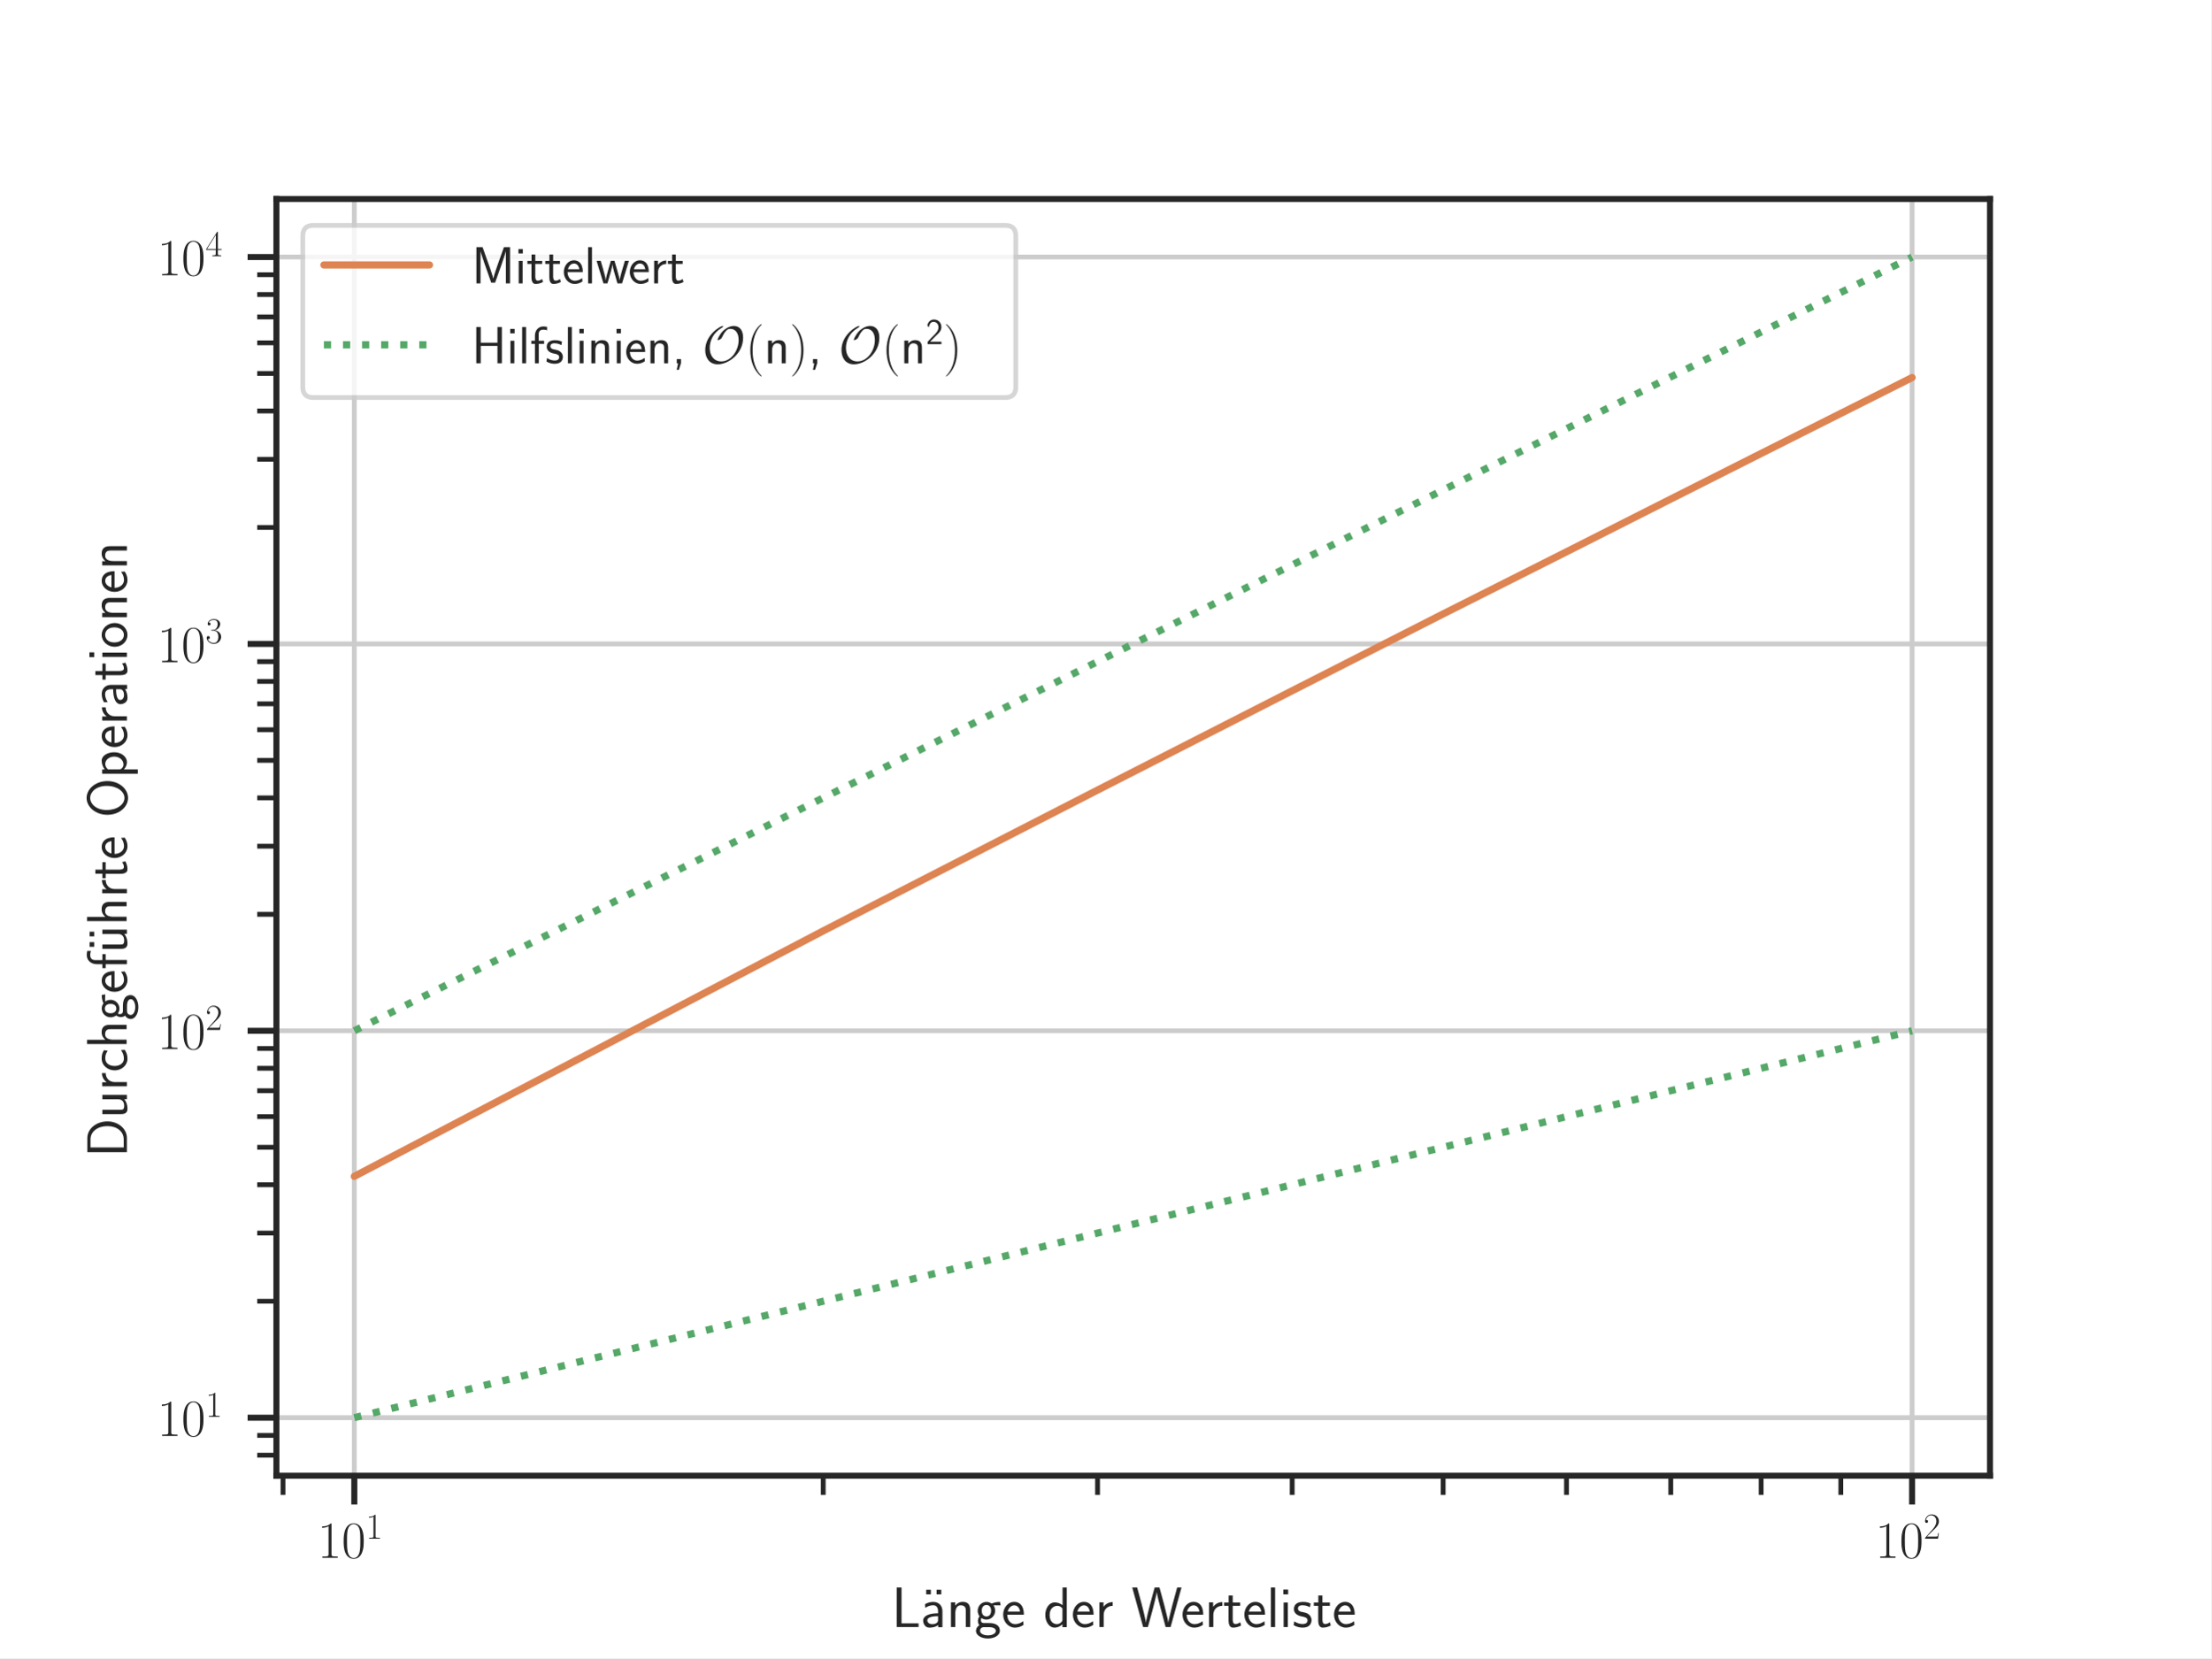
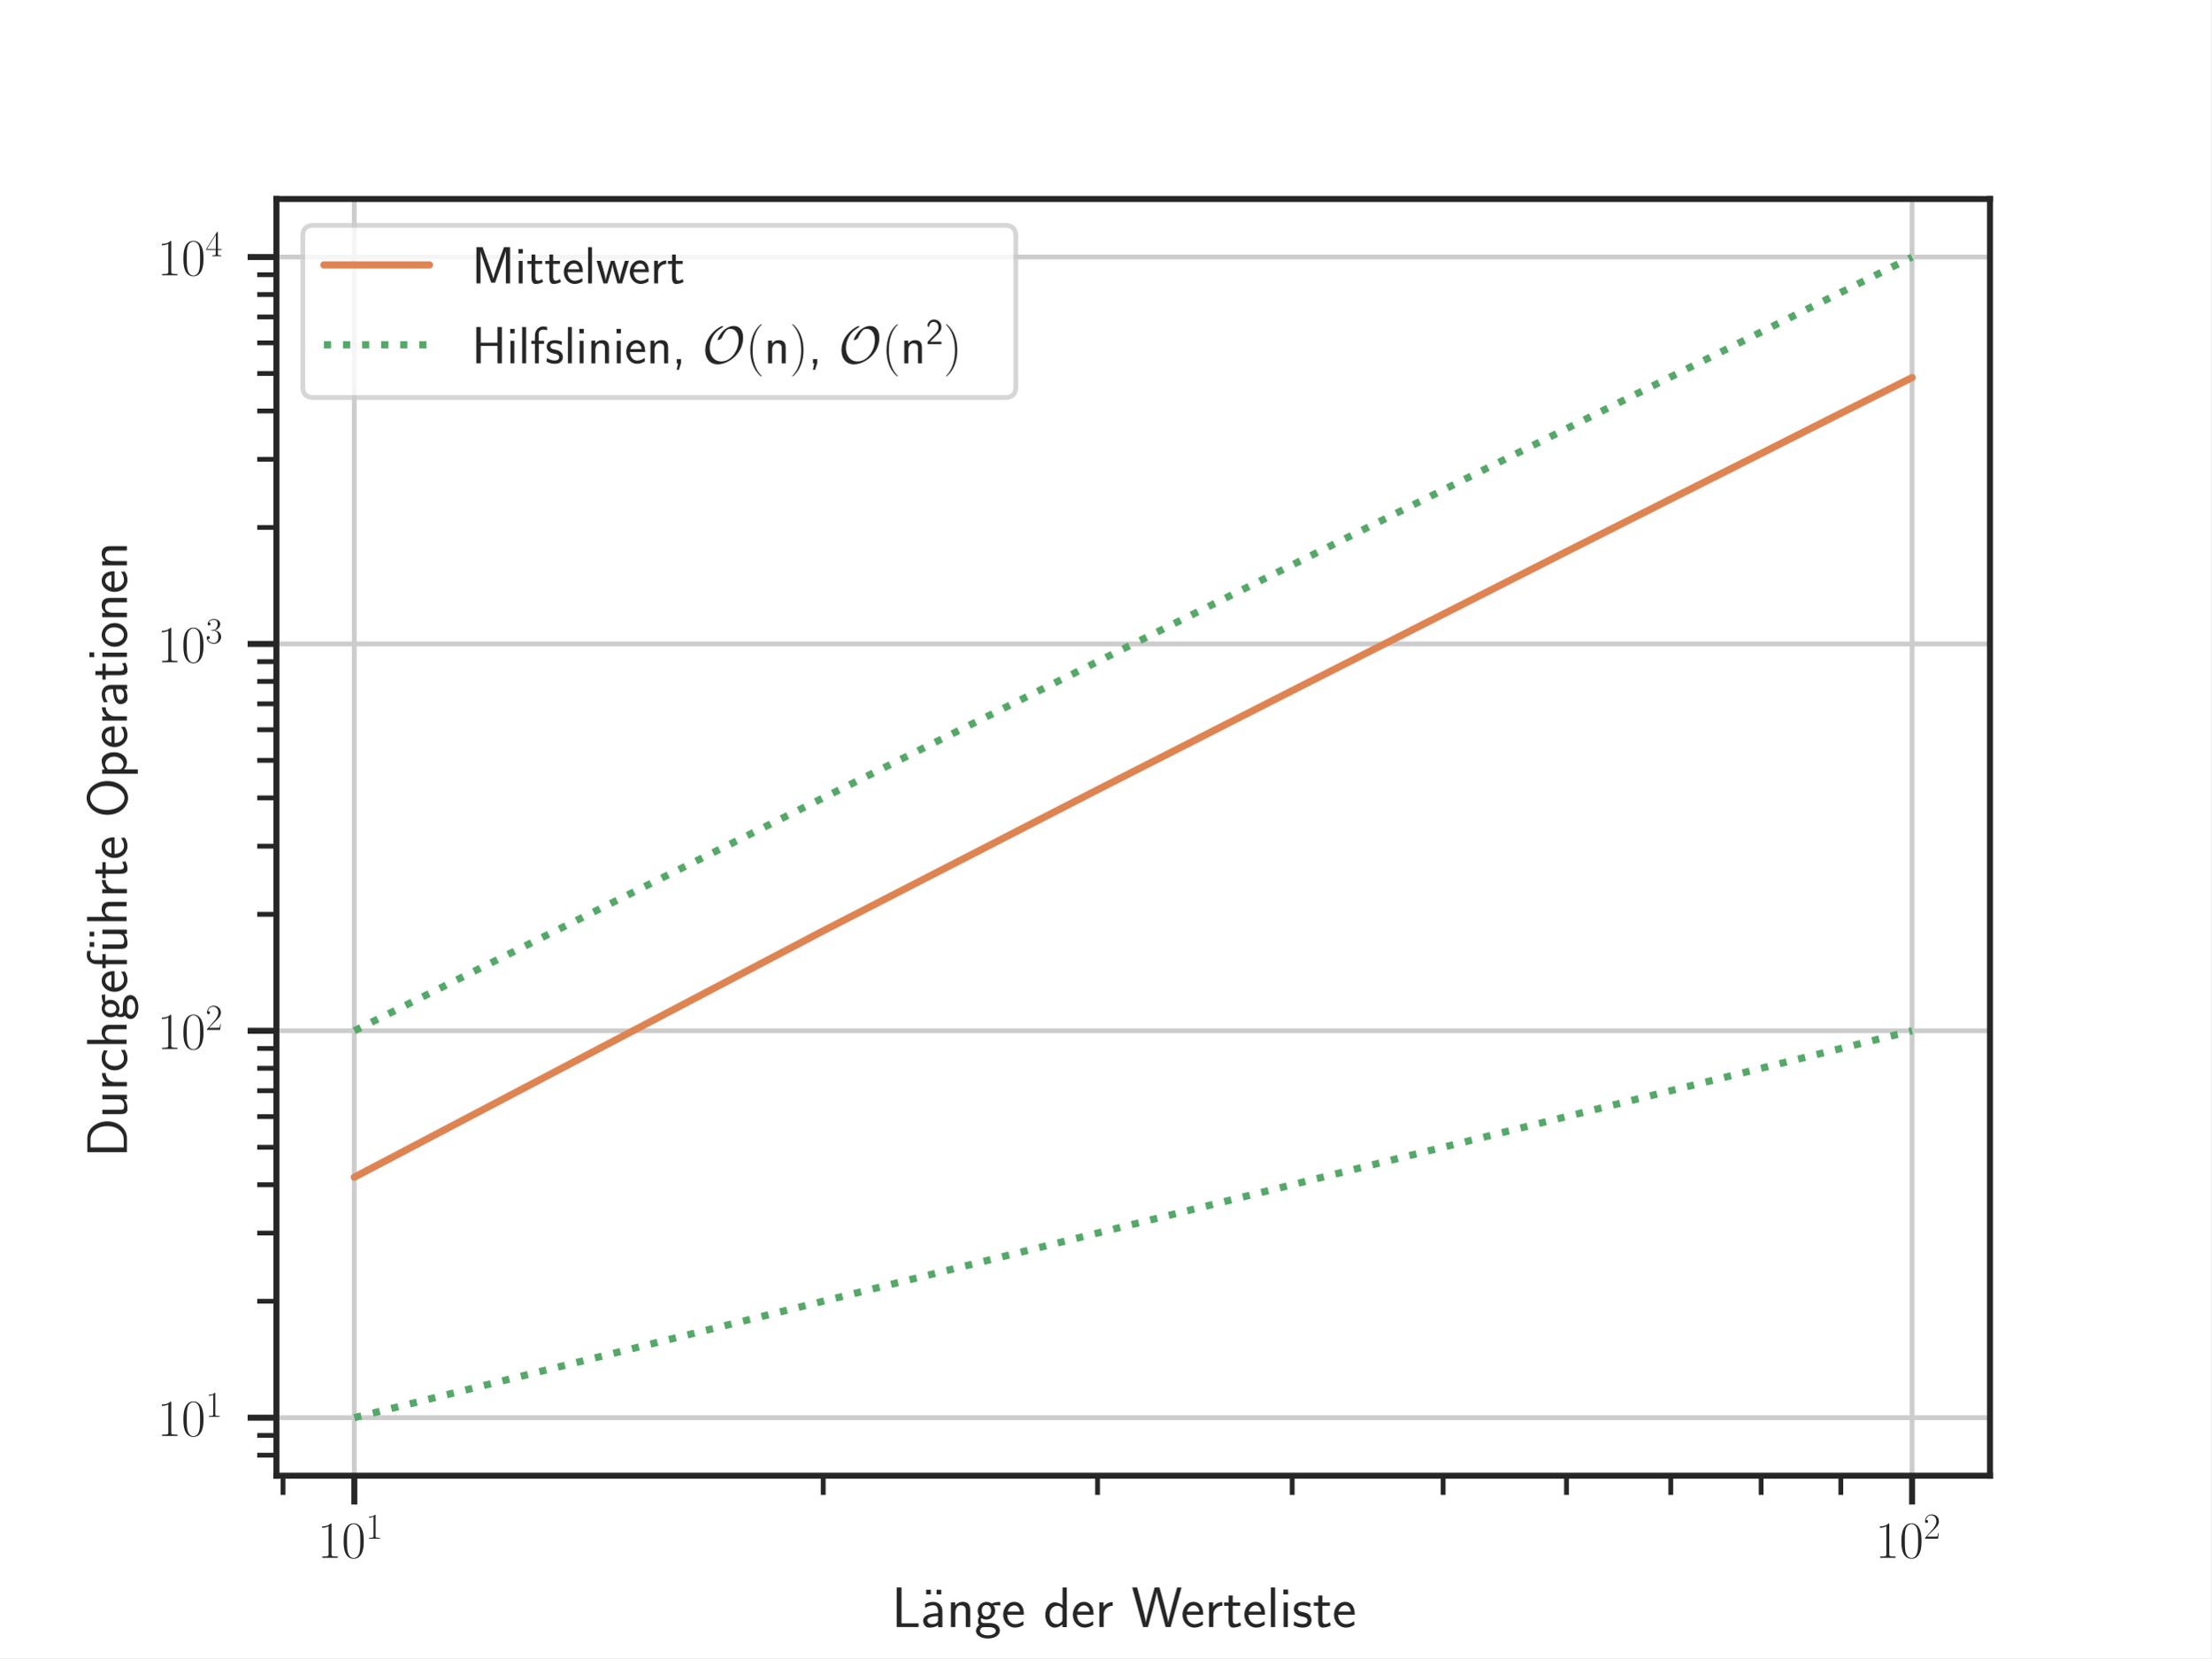
<svg xmlns="http://www.w3.org/2000/svg" xmlns:xlink="http://www.w3.org/1999/xlink" width="460.8pt" height="345.6pt" viewBox="0 0 460.8 345.6" version="1.1">
  <defs>
    <style type="text/css">*{stroke-linejoin: round; stroke-linecap: butt}</style>
  </defs>
  <g id="figure_1">
    <g id="patch_1">
      <path d="M 0 345.6  L 460.8 345.6  L 460.8 0  L 0 0  z " style="fill: #ffffff" />
    </g>
    <g id="axes_1">
      <g id="patch_2">
        <path d="M 57.6 307.584  L 414.72 307.584  L 414.72 41.472  L 57.6 41.472  z " style="fill: #ffffff" />
      </g>
      <g id="matplotlib.axis_1">
        <g id="xtick_1">
          <g id="line2d_1">
-             <path d="M 73.833 307.584  L 73.833 41.472  " clip-path="url(#pbd0c5db56b)" style="fill: none; stroke: #cccccc; stroke-linecap: round" />
+             <path d="M 73.833 307.584  L 73.833 41.472  " clip-path="url(#p856da03d1d)" style="fill: none; stroke: #cccccc; stroke-linecap: round" />
          </g>
          <g id="line2d_2">
            <defs>
-               <path id="mc4a569cadd" d="M 0 0  L 0 6  " style="stroke: #262626; stroke-width: 1.25" />
-             </defs>
-             <g>
-               <use xlink:href="#mc4a569cadd" x="73.833" y="307.584" style="fill: #262626; stroke: #262626; stroke-width: 1.25" />
+               <path id="m864b9b8b5b" d="M 0 0  L 0 6  " style="stroke: #262626; stroke-width: 1.25" />
+             </defs>
+             <g>
+               <use xlink:href="#m864b9b8b5b" x="73.833" y="307.584" style="fill: #262626; stroke: #262626; stroke-width: 1.25" />
            </g>
          </g>
          <g id="text_1">
            <g style="fill: #262626" transform="translate(66.16909 324.6943) scale(0.11 -0.11)">
              <defs>
                <path id="CMR17-31" d="M 1702 4058  C 1702 4192 1696 4192 1606 4192  C 1357 3916 979 3827 621 3827  C 602 3827 570 3827 563 3808  C 557 3795 557 3782 557 3648  C 755 3648 1088 3686 1344 3839  L 1344 461  C 1344 236 1331 160 781 160  L 589 160  L 589 0  C 896 0 1216 0 1523 0  C 1830 0 2150 0 2458 0  L 2458 160  L 2266 160  C 1715 160 1702 230 1702 458  L 1702 4058  z " transform="scale(0.015625)" />
                <path id="CMR17-30" d="M 2688 2025  C 2688 2416 2682 3080 2413 3591  C 2176 4039 1798 4198 1466 4198  C 1158 4198 768 4058 525 3597  C 269 3118 243 2524 243 2025  C 243 1661 250 1106 448 619  C 723 -39 1216 -128 1466 -128  C 1760 -128 2208 -7 2470 600  C 2662 1042 2688 1559 2688 2025  z M 1466 -26  C 1056 -26 813 325 723 812  C 653 1188 653 1738 653 2096  C 653 2588 653 2997 736 3387  C 858 3929 1216 4096 1466 4096  C 1728 4096 2067 3923 2189 3400  C 2272 3036 2278 2607 2278 2096  C 2278 1680 2278 1169 2202 792  C 2067 95 1690 -26 1466 -26  z " transform="scale(0.015625)" />
              </defs>
              <use xlink:href="#CMR17-31" transform="scale(0.996264)" />
              <use xlink:href="#CMR17-30" transform="translate(45.69048 0) scale(0.996264)" />
              <use xlink:href="#CMR17-31" transform="translate(91.38095 36.15364) scale(0.697382)" />
            </g>
          </g>
        </g>
        <g id="xtick_2">
          <g id="line2d_3">
-             <path d="M 398.487 307.584  L 398.487 41.472  " clip-path="url(#pbd0c5db56b)" style="fill: none; stroke: #cccccc; stroke-linecap: round" />
+             <path d="M 398.487 307.584  L 398.487 41.472  " clip-path="url(#p856da03d1d)" style="fill: none; stroke: #cccccc; stroke-linecap: round" />
          </g>
          <g id="line2d_4">
            <g>
-               <use xlink:href="#mc4a569cadd" x="398.487" y="307.584" style="fill: #262626; stroke: #262626; stroke-width: 1.25" />
+               <use xlink:href="#m864b9b8b5b" x="398.487" y="307.584" style="fill: #262626; stroke: #262626; stroke-width: 1.25" />
            </g>
          </g>
          <g id="text_2">
            <g style="fill: #262626" transform="translate(390.8236 324.6943) scale(0.11 -0.11)">
              <defs>
                <path id="CMR17-32" d="M 2669 989  L 2554 989  C 2490 536 2438 459 2413 420  C 2381 369 1920 369 1830 369  L 602 369  C 832 619 1280 1072 1824 1597  C 2214 1967 2669 2402 2669 3035  C 2669 3790 2067 4224 1395 4224  C 691 4224 262 3604 262 3030  C 262 2780 448 2748 525 2748  C 589 2748 781 2787 781 3010  C 781 3207 614 3264 525 3264  C 486 3264 448 3258 422 3245  C 544 3790 915 4058 1306 4058  C 1862 4058 2227 3617 2227 3035  C 2227 2479 1901 2000 1536 1584  L 262 146  L 262 0  L 2515 0  L 2669 989  z " transform="scale(0.015625)" />
              </defs>
              <use xlink:href="#CMR17-31" transform="scale(0.996264)" />
              <use xlink:href="#CMR17-30" transform="translate(45.69048 0) scale(0.996264)" />
              <use xlink:href="#CMR17-32" transform="translate(91.38095 36.15364) scale(0.697382)" />
            </g>
          </g>
        </g>
        <g id="xtick_3">
          <g id="line2d_5">
            <defs>
-               <path id="m8717fa5d0b" d="M 0 0  L 0 4  " style="stroke: #262626" />
-             </defs>
-             <g>
-               <use xlink:href="#m8717fa5d0b" x="58.977" y="307.584" style="fill: #262626; stroke: #262626" />
+               <path id="md04af8fdf4" d="M 0 0  L 0 4  " style="stroke: #262626" />
+             </defs>
+             <g>
+               <use xlink:href="#md04af8fdf4" x="58.977" y="307.584" style="fill: #262626; stroke: #262626" />
            </g>
          </g>
        </g>
        <g id="xtick_4">
          <g id="line2d_6">
            <g>
-               <use xlink:href="#m8717fa5d0b" x="171.563" y="307.584" style="fill: #262626; stroke: #262626" />
+               <use xlink:href="#md04af8fdf4" x="171.563" y="307.584" style="fill: #262626; stroke: #262626" />
            </g>
          </g>
        </g>
        <g id="xtick_5">
          <g id="line2d_7">
            <g>
-               <use xlink:href="#m8717fa5d0b" x="228.732" y="307.584" style="fill: #262626; stroke: #262626" />
+               <use xlink:href="#md04af8fdf4" x="228.732" y="307.584" style="fill: #262626; stroke: #262626" />
            </g>
          </g>
        </g>
        <g id="xtick_6">
          <g id="line2d_8">
            <g>
-               <use xlink:href="#m8717fa5d0b" x="269.294" y="307.584" style="fill: #262626; stroke: #262626" />
+               <use xlink:href="#md04af8fdf4" x="269.294" y="307.584" style="fill: #262626; stroke: #262626" />
            </g>
          </g>
        </g>
        <g id="xtick_7">
          <g id="line2d_9">
            <g>
-               <use xlink:href="#m8717fa5d0b" x="300.757" y="307.584" style="fill: #262626; stroke: #262626" />
+               <use xlink:href="#md04af8fdf4" x="300.757" y="307.584" style="fill: #262626; stroke: #262626" />
            </g>
          </g>
        </g>
        <g id="xtick_8">
          <g id="line2d_10">
            <g>
-               <use xlink:href="#m8717fa5d0b" x="326.463" y="307.584" style="fill: #262626; stroke: #262626" />
+               <use xlink:href="#md04af8fdf4" x="326.463" y="307.584" style="fill: #262626; stroke: #262626" />
            </g>
          </g>
        </g>
        <g id="xtick_9">
          <g id="line2d_11">
            <g>
-               <use xlink:href="#m8717fa5d0b" x="348.198" y="307.584" style="fill: #262626; stroke: #262626" />
+               <use xlink:href="#md04af8fdf4" x="348.198" y="307.584" style="fill: #262626; stroke: #262626" />
            </g>
          </g>
        </g>
        <g id="xtick_10">
          <g id="line2d_12">
            <g>
-               <use xlink:href="#m8717fa5d0b" x="367.025" y="307.584" style="fill: #262626; stroke: #262626" />
+               <use xlink:href="#md04af8fdf4" x="367.025" y="307.584" style="fill: #262626; stroke: #262626" />
            </g>
          </g>
        </g>
        <g id="xtick_11">
          <g id="line2d_13">
            <g>
-               <use xlink:href="#m8717fa5d0b" x="383.632" y="307.584" style="fill: #262626; stroke: #262626" />
+               <use xlink:href="#md04af8fdf4" x="383.632" y="307.584" style="fill: #262626; stroke: #262626" />
            </g>
          </g>
        </g>
        <g id="text_3">
          <g style="fill: #262626" transform="translate(185.823 339.1274) scale(0.12 -0.12)">
            <defs>
              <path id="CMSS17-4c" d="M 1670 414  C 1594 414 1517 414 1440 414  L 1101 414  L 1101 4416  L 563 4416  L 563 0  L 3002 0  L 3002 414  L 1670 414  z " transform="scale(0.015625)" />
              <path id="CMSS17-7f" d="M 1178 4164  L 659 4164  L 659 3648  L 1178 3648  L 1178 4164  z M 2342 4164  L 1824 4164  L 1824 3648  L 2342 3648  L 2342 4164  z " transform="scale(0.015625)" />
              <path id="CMSS17-61" d="M 2406 1791  C 2406 2392 1978 2808 1402 2808  C 1120 2808 813 2757 461 2553  L 499 2135  C 659 2248 934 2432 1395 2432  C 1722 2432 1920 2180 1920 1782  L 1920 1536  C 896 1536 256 1238 256 726  C 256 461 416 -64 947 -64  C 1043 -64 1562 -64 1933 217  L 1933 -19  L 2406 -19  L 2406 1791  z M 1920 816  C 1920 701 1920 548 1728 434  C 1562 325 1350 325 1261 325  C 941 325 723 511 723 744  C 723 1211 1722 1211 1920 1211  L 1920 816  z " transform="scale(0.015625)" />
              <path id="CMSS17-6e" d="M 2618 1877  C 2618 2283 2522 2816 1798 2816  C 1389 2816 1120 2606 941 2389  L 941 2758  L 474 2758  L 474 0  L 960 0  L 960 1559  C 960 1964 1114 2428 1549 2428  C 2112 2428 2131 2048 2131 1829  L 2131 0  L 2618 0  L 2618 1877  z " transform="scale(0.015625)" />
              <path id="CMSS17-67" d="M 2848 2808  C 2483 2808 2170 2738 1914 2617  C 1702 2777 1485 2808 1338 2808  C 781 2808 358 2349 358 1814  C 358 1468 550 1207 563 1195  C 448 1035 384 863 384 672  C 384 448 474 289 544 200  C 211 -3 166 -314 166 -435  C 166 -898 749 -1280 1498 -1280  C 2253 -1280 2835 -898 2835 -428  C 2835 448 1856 448 1587 448  L 1069 448  C 973 448 717 448 717 791  C 717 921 774 1004 781 1010  C 877 940 1075 832 1338 832  C 1869 832 2310 1278 2310 1827  C 2310 2132 2170 2355 2112 2432  L 2131 2432  C 2150 2432 2419 2432 2515 2432  C 2720 2432 2739 2429 2918 2419  L 2848 2808  z M 1338 1182  C 1120 1182 813 1315 813 1823  C 813 2375 1165 2464 1331 2464  C 1549 2464 1856 2331 1856 1823  C 1856 1271 1504 1182 1338 1182  z M 1581 -10  C 1734 -10 2381 -10 2381 -442  C 2381 -714 1984 -929 1504 -929  C 1018 -929 621 -720 621 -435  C 621 -403 621 -10 1062 -10  L 1581 -10  z " transform="scale(0.015625)" />
              <path id="CMSS17-65" d="M 2502 1377  C 2502 1590 2490 2003 2285 2345  C 2061 2713 1696 2816 1421 2816  C 755 2816 192 2188 192 1375  C 192 582 774 -64 1510 -64  C 1798 -64 2150 19 2470 248  C 2470 274 2458 414 2451 420  C 2451 433 2432 630 2432 656  C 2125 407 1773 325 1517 325  C 1107 325 666 667 646 1377  L 2502 1377  z M 698 1728  C 781 2084 1062 2421 1421 2421  C 1517 2421 1965 2421 2080 1728  L 698 1728  z " transform="scale(0.015625)" />
              <path id="CMSS17-64" d="M 2611 4416  L 2138 4416  L 2138 2438  C 1939 2603 1613 2756 1254 2756  C 672 2756 211 2131 211 1347  C 211 562 666 -64 1235 -64  C 1677 -64 1971 172 2125 306  L 2125 -13  L 2611 -13  L 2611 4416  z M 2125 836  C 2125 747 2125 653 1926 482  C 1798 375 1645 325 1498 325  C 1152 325 698 576 698 1340  C 698 2134 1210 2368 1562 2368  C 1798 2368 1990 2254 2125 2065  L 2125 836  z " transform="scale(0.015625)" />
              <path id="CMSS17-72" d="M 954 1363  C 954 1965 1395 2368 1958 2368  L 1958 2789  C 1549 2789 1165 2585 934 2253  L 934 2758  L 480 2758  L 480 0  L 954 0  L 954 1363  z " transform="scale(0.015625)" />
              <path id="CMSS17-57" d="M 5581 4416  L 5094 4416  L 4557 2437  C 4474 2118 4397 1801 4320 1482  C 4205 1011 4122 681 4109 515  L 4102 515  C 4090 687 4006 1049 3904 1457  C 3827 1795 3744 2131 3654 2462  L 3123 4416  L 2586 4416  L 2080 2562  L 1824 1549  C 1632 747 1626 632 1613 505  L 1606 505  C 1606 543 1581 753 1402 1498  C 1312 1868 1222 2244 1126 2601  L 634 4416  L 83 4416  L 1299 0  L 1830 0  L 2336 1839  L 2592 2851  C 2765 3564 2803 3742 2816 3901  L 2822 3901  C 2822 3876 2880 3474 3130 2545  L 3808 0  L 4365 0  L 5581 4416  z " transform="scale(0.015625)" />
              <path id="CMSS17-74" d="M 1069 2368  L 1901 2368  L 1901 2737  L 1069 2737  L 1069 3520  L 614 3520  L 614 2737  L 109 2737  L 109 2368  L 602 2368  L 602 749  C 602 384 685 -64 1107 -64  C 1427 -64 1722 25 2003 172  L 1901 548  C 1747 414 1562 337 1363 337  C 1082 337 1069 696 1069 856  L 1069 2368  z " transform="scale(0.015625)" />
              <path id="CMSS17-6c" d="M 947 4416  L 474 4416  L 474 0  L 947 0  L 947 4416  z " transform="scale(0.015625)" />
              <path id="CMSS17-69" d="M 979 4183  L 442 4183  L 442 3648  L 979 3648  L 979 4183  z M 947 2739  L 474 2739  L 474 0  L 947 0  L 947 2739  z " transform="scale(0.015625)" />
              <path id="CMSS17-73" d="M 2061 2627  C 1683 2807 1389 2807 1197 2807  C 742 2807 198 2648 198 2003  C 198 1359 902 1218 1094 1179  C 1389 1122 1715 1058 1715 740  C 1715 337 1254 337 1171 337  C 915 337 563 407 243 638  L 166 210  C 531 0 883 -64 1178 -64  C 1965 -64 2163 416 2163 781  C 2163 1094 1984 1305 1862 1401  C 1651 1568 1574 1587 1050 1696  C 960 1709 646 1779 646 2066  C 646 2432 1050 2432 1139 2432  C 1555 2432 1811 2303 1984 2208  L 2061 2627  z " transform="scale(0.015625)" />
            </defs>
            <use xlink:href="#CMSS17-4c" transform="scale(0.996264)" />
            <use xlink:href="#CMSS17-7f" transform="translate(49.72625 0) scale(0.996264)" />
            <use xlink:href="#CMSS17-61" transform="translate(50.68711 0) scale(0.996264)" />
            <use xlink:href="#CMSS17-6e" transform="translate(95.60903 0) scale(0.996264)" />
            <use xlink:href="#CMSS17-67" transform="translate(143.814 0) scale(0.996264)" />
            <use xlink:href="#CMSS17-65" transform="translate(190.6576 0) scale(0.996264)" />
            <use xlink:href="#CMSS17-64" transform="translate(263.5255 0) scale(0.996264)" />
            <use xlink:href="#CMSS17-65" transform="translate(311.7305 0) scale(0.996264)" />
            <use xlink:href="#CMSS17-72" transform="translate(353.3693 0) scale(0.996264)" />
            <use xlink:href="#CMSS17-57" transform="translate(416.5082 0) scale(0.996264)" />
            <use xlink:href="#CMSS17-65" transform="translate(502.1479 0) scale(0.996264)" />
            <use xlink:href="#CMSS17-72" transform="translate(543.7867 0) scale(0.996264)" />
            <use xlink:href="#CMSS17-74" transform="translate(575.6965 0) scale(0.996264)" />
            <use xlink:href="#CMSS17-65" transform="translate(609.5281 0) scale(0.996264)" />
            <use xlink:href="#CMSS17-6c" transform="translate(651.1669 0) scale(0.996264)" />
            <use xlink:href="#CMSS17-69" transform="translate(673.3476 0) scale(0.996264)" />
            <use xlink:href="#CMSS17-73" transform="translate(695.5283 0) scale(0.996264)" />
            <use xlink:href="#CMSS17-74" transform="translate(731.4419 0) scale(0.996264)" />
            <use xlink:href="#CMSS17-65" transform="translate(765.2734 0) scale(0.996264)" />
          </g>
        </g>
      </g>
      <g id="matplotlib.axis_2">
        <g id="ytick_1">
          <g id="line2d_14">
-             <path d="M 57.6 295.488  L 414.72 295.488  " clip-path="url(#pbd0c5db56b)" style="fill: none; stroke: #cccccc; stroke-linecap: round" />
+             <path d="M 57.6 295.488  L 414.72 295.488  " clip-path="url(#p856da03d1d)" style="fill: none; stroke: #cccccc; stroke-linecap: round" />
          </g>
          <g id="line2d_15">
            <defs>
-               <path id="m118c02ec2b" d="M 0 0  L -6 0  " style="stroke: #262626; stroke-width: 1.25" />
-             </defs>
-             <g>
-               <use xlink:href="#m118c02ec2b" x="57.6" y="295.488" style="fill: #262626; stroke: #262626; stroke-width: 1.25" />
+               <path id="m58ab06550e" d="M 0 0  L -6 0  " style="stroke: #262626; stroke-width: 1.25" />
+             </defs>
+             <g>
+               <use xlink:href="#m58ab06550e" x="57.6" y="295.488" style="fill: #262626; stroke: #262626; stroke-width: 1.25" />
            </g>
          </g>
          <g id="text_4">
            <g style="fill: #262626" transform="translate(32.77273 299.2932) scale(0.11 -0.11)">
              <use xlink:href="#CMR17-31" transform="scale(0.996264)" />
              <use xlink:href="#CMR17-30" transform="translate(45.69048 0) scale(0.996264)" />
              <use xlink:href="#CMR17-31" transform="translate(91.38095 36.15364) scale(0.697382)" />
            </g>
          </g>
        </g>
        <g id="ytick_2">
          <g id="line2d_16">
-             <path d="M 57.6 214.848  L 414.72 214.848  " clip-path="url(#pbd0c5db56b)" style="fill: none; stroke: #cccccc; stroke-linecap: round" />
+             <path d="M 57.6 214.848  L 414.72 214.848  " clip-path="url(#p856da03d1d)" style="fill: none; stroke: #cccccc; stroke-linecap: round" />
          </g>
          <g id="line2d_17">
            <g>
-               <use xlink:href="#m118c02ec2b" x="57.6" y="214.848" style="fill: #262626; stroke: #262626; stroke-width: 1.25" />
+               <use xlink:href="#m58ab06550e" x="57.6" y="214.848" style="fill: #262626; stroke: #262626; stroke-width: 1.25" />
            </g>
          </g>
          <g id="text_5">
            <g style="fill: #262626" transform="translate(32.77273 218.6532) scale(0.11 -0.11)">
              <use xlink:href="#CMR17-31" transform="scale(0.996264)" />
              <use xlink:href="#CMR17-30" transform="translate(45.69048 0) scale(0.996264)" />
              <use xlink:href="#CMR17-32" transform="translate(91.38095 36.15364) scale(0.697382)" />
            </g>
          </g>
        </g>
        <g id="ytick_3">
          <g id="line2d_18">
-             <path d="M 57.6 134.208  L 414.72 134.208  " clip-path="url(#pbd0c5db56b)" style="fill: none; stroke: #cccccc; stroke-linecap: round" />
+             <path d="M 57.6 134.208  L 414.72 134.208  " clip-path="url(#p856da03d1d)" style="fill: none; stroke: #cccccc; stroke-linecap: round" />
          </g>
          <g id="line2d_19">
            <g>
-               <use xlink:href="#m118c02ec2b" x="57.6" y="134.208" style="fill: #262626; stroke: #262626; stroke-width: 1.25" />
+               <use xlink:href="#m58ab06550e" x="57.6" y="134.208" style="fill: #262626; stroke: #262626; stroke-width: 1.25" />
            </g>
          </g>
          <g id="text_6">
            <g style="fill: #262626" transform="translate(32.77273 138.0132) scale(0.11 -0.11)">
              <defs>
                <path id="CMR17-33" d="M 1414 2157  C 1984 2157 2234 1662 2234 1090  C 2234 320 1824 25 1453 25  C 1114 25 563 194 390 693  C 422 680 454 680 486 680  C 640 680 755 782 755 948  C 755 1133 614 1216 486 1216  C 378 1216 211 1165 211 926  C 211 335 787 -128 1466 -128  C 2176 -128 2720 430 2720 1085  C 2720 1707 2208 2157 1600 2227  C 2086 2328 2554 2756 2554 3329  C 2554 3820 2048 4179 1472 4179  C 890 4179 378 3829 378 3329  C 378 3110 544 3072 627 3072  C 762 3072 877 3155 877 3321  C 877 3486 762 3569 627 3569  C 602 3569 570 3569 544 3557  C 730 3959 1235 4032 1459 4032  C 1683 4032 2106 3925 2106 3320  C 2106 3143 2080 2828 1862 2550  C 1670 2304 1453 2304 1242 2284  C 1210 2284 1062 2269 1037 2269  C 992 2263 966 2257 966 2208  C 966 2163 973 2157 1101 2157  L 1414 2157  z " transform="scale(0.015625)" />
              </defs>
              <use xlink:href="#CMR17-31" transform="scale(0.996264)" />
              <use xlink:href="#CMR17-30" transform="translate(45.69048 0) scale(0.996264)" />
              <use xlink:href="#CMR17-33" transform="translate(91.38095 36.15364) scale(0.697382)" />
            </g>
          </g>
        </g>
        <g id="ytick_4">
          <g id="line2d_20">
-             <path d="M 57.6 53.568  L 414.72 53.568  " clip-path="url(#pbd0c5db56b)" style="fill: none; stroke: #cccccc; stroke-linecap: round" />
+             <path d="M 57.6 53.568  L 414.72 53.568  " clip-path="url(#p856da03d1d)" style="fill: none; stroke: #cccccc; stroke-linecap: round" />
          </g>
          <g id="line2d_21">
            <g>
-               <use xlink:href="#m118c02ec2b" x="57.6" y="53.568" style="fill: #262626; stroke: #262626; stroke-width: 1.25" />
+               <use xlink:href="#m58ab06550e" x="57.6" y="53.568" style="fill: #262626; stroke: #262626; stroke-width: 1.25" />
            </g>
          </g>
          <g id="text_7">
            <g style="fill: #262626" transform="translate(32.77273 57.37317) scale(0.11 -0.11)">
              <defs>
                <path id="CMR17-34" d="M 2150 4122  C 2150 4256 2144 4256 2029 4256  L 128 1254  L 128 1088  L 1779 1088  L 1779 457  C 1779 224 1766 160 1318 160  L 1197 160  L 1197 0  C 1402 0 1747 0 1965 0  C 2182 0 2528 0 2733 0  L 2733 160  L 2611 160  C 2163 160 2150 224 2150 457  L 2150 1088  L 2803 1088  L 2803 1254  L 2150 1254  L 2150 4122  z M 1798 3703  L 1798 1254  L 256 1254  L 1798 3703  z " transform="scale(0.015625)" />
              </defs>
              <use xlink:href="#CMR17-31" transform="scale(0.996264)" />
              <use xlink:href="#CMR17-30" transform="translate(45.69048 0) scale(0.996264)" />
              <use xlink:href="#CMR17-34" transform="translate(91.38095 36.15364) scale(0.697382)" />
            </g>
          </g>
        </g>
        <g id="ytick_5">
          <g id="line2d_22">
            <defs>
-               <path id="mcec13792da" d="M 0 0  L -4 0  " style="stroke: #262626" />
-             </defs>
-             <g>
-               <use xlink:href="#mcec13792da" x="57.6" y="303.303" style="fill: #262626; stroke: #262626" />
+               <path id="md7f3b53564" d="M 0 0  L -4 0  " style="stroke: #262626" />
+             </defs>
+             <g>
+               <use xlink:href="#md7f3b53564" x="57.6" y="303.303" style="fill: #262626; stroke: #262626" />
            </g>
          </g>
        </g>
        <g id="ytick_6">
          <g id="line2d_23">
            <g>
-               <use xlink:href="#mcec13792da" x="57.6" y="299.178" style="fill: #262626; stroke: #262626" />
+               <use xlink:href="#md7f3b53564" x="57.6" y="299.178" style="fill: #262626; stroke: #262626" />
            </g>
          </g>
        </g>
        <g id="ytick_7">
          <g id="line2d_24">
            <g>
-               <use xlink:href="#mcec13792da" x="57.6" y="271.213" style="fill: #262626; stroke: #262626" />
+               <use xlink:href="#md7f3b53564" x="57.6" y="271.213" style="fill: #262626; stroke: #262626" />
            </g>
          </g>
        </g>
        <g id="ytick_8">
          <g id="line2d_25">
            <g>
-               <use xlink:href="#mcec13792da" x="57.6" y="257.013" style="fill: #262626; stroke: #262626" />
+               <use xlink:href="#md7f3b53564" x="57.6" y="257.013" style="fill: #262626; stroke: #262626" />
            </g>
          </g>
        </g>
        <g id="ytick_9">
          <g id="line2d_26">
            <g>
-               <use xlink:href="#mcec13792da" x="57.6" y="246.938" style="fill: #262626; stroke: #262626" />
+               <use xlink:href="#md7f3b53564" x="57.6" y="246.938" style="fill: #262626; stroke: #262626" />
            </g>
          </g>
        </g>
        <g id="ytick_10">
          <g id="line2d_27">
            <g>
-               <use xlink:href="#mcec13792da" x="57.6" y="239.123" style="fill: #262626; stroke: #262626" />
+               <use xlink:href="#md7f3b53564" x="57.6" y="239.123" style="fill: #262626; stroke: #262626" />
            </g>
          </g>
        </g>
        <g id="ytick_11">
          <g id="line2d_28">
            <g>
-               <use xlink:href="#mcec13792da" x="57.6" y="232.738" style="fill: #262626; stroke: #262626" />
+               <use xlink:href="#md7f3b53564" x="57.6" y="232.738" style="fill: #262626; stroke: #262626" />
            </g>
          </g>
        </g>
        <g id="ytick_12">
          <g id="line2d_29">
            <g>
-               <use xlink:href="#mcec13792da" x="57.6" y="227.339" style="fill: #262626; stroke: #262626" />
+               <use xlink:href="#md7f3b53564" x="57.6" y="227.339" style="fill: #262626; stroke: #262626" />
            </g>
          </g>
        </g>
        <g id="ytick_13">
          <g id="line2d_30">
            <g>
-               <use xlink:href="#mcec13792da" x="57.6" y="222.663" style="fill: #262626; stroke: #262626" />
+               <use xlink:href="#md7f3b53564" x="57.6" y="222.663" style="fill: #262626; stroke: #262626" />
            </g>
          </g>
        </g>
        <g id="ytick_14">
          <g id="line2d_31">
            <g>
-               <use xlink:href="#mcec13792da" x="57.6" y="218.538" style="fill: #262626; stroke: #262626" />
+               <use xlink:href="#md7f3b53564" x="57.6" y="218.538" style="fill: #262626; stroke: #262626" />
            </g>
          </g>
        </g>
        <g id="ytick_15">
          <g id="line2d_32">
            <g>
-               <use xlink:href="#mcec13792da" x="57.6" y="190.573" style="fill: #262626; stroke: #262626" />
+               <use xlink:href="#md7f3b53564" x="57.6" y="190.573" style="fill: #262626; stroke: #262626" />
            </g>
          </g>
        </g>
        <g id="ytick_16">
          <g id="line2d_33">
            <g>
-               <use xlink:href="#mcec13792da" x="57.6" y="176.373" style="fill: #262626; stroke: #262626" />
+               <use xlink:href="#md7f3b53564" x="57.6" y="176.373" style="fill: #262626; stroke: #262626" />
            </g>
          </g>
        </g>
        <g id="ytick_17">
          <g id="line2d_34">
            <g>
-               <use xlink:href="#mcec13792da" x="57.6" y="166.298" style="fill: #262626; stroke: #262626" />
+               <use xlink:href="#md7f3b53564" x="57.6" y="166.298" style="fill: #262626; stroke: #262626" />
            </g>
          </g>
        </g>
        <g id="ytick_18">
          <g id="line2d_35">
            <g>
-               <use xlink:href="#mcec13792da" x="57.6" y="158.483" style="fill: #262626; stroke: #262626" />
+               <use xlink:href="#md7f3b53564" x="57.6" y="158.483" style="fill: #262626; stroke: #262626" />
            </g>
          </g>
        </g>
        <g id="ytick_19">
          <g id="line2d_36">
            <g>
-               <use xlink:href="#mcec13792da" x="57.6" y="152.098" style="fill: #262626; stroke: #262626" />
+               <use xlink:href="#md7f3b53564" x="57.6" y="152.098" style="fill: #262626; stroke: #262626" />
            </g>
          </g>
        </g>
        <g id="ytick_20">
          <g id="line2d_37">
            <g>
-               <use xlink:href="#mcec13792da" x="57.6" y="146.699" style="fill: #262626; stroke: #262626" />
+               <use xlink:href="#md7f3b53564" x="57.6" y="146.699" style="fill: #262626; stroke: #262626" />
            </g>
          </g>
        </g>
        <g id="ytick_21">
          <g id="line2d_38">
            <g>
-               <use xlink:href="#mcec13792da" x="57.6" y="142.023" style="fill: #262626; stroke: #262626" />
+               <use xlink:href="#md7f3b53564" x="57.6" y="142.023" style="fill: #262626; stroke: #262626" />
            </g>
          </g>
        </g>
        <g id="ytick_22">
          <g id="line2d_39">
            <g>
-               <use xlink:href="#mcec13792da" x="57.6" y="137.898" style="fill: #262626; stroke: #262626" />
+               <use xlink:href="#md7f3b53564" x="57.6" y="137.898" style="fill: #262626; stroke: #262626" />
            </g>
          </g>
        </g>
        <g id="ytick_23">
          <g id="line2d_40">
            <g>
-               <use xlink:href="#mcec13792da" x="57.6" y="109.933" style="fill: #262626; stroke: #262626" />
+               <use xlink:href="#md7f3b53564" x="57.6" y="109.933" style="fill: #262626; stroke: #262626" />
            </g>
          </g>
        </g>
        <g id="ytick_24">
          <g id="line2d_41">
            <g>
-               <use xlink:href="#mcec13792da" x="57.6" y="95.733" style="fill: #262626; stroke: #262626" />
+               <use xlink:href="#md7f3b53564" x="57.6" y="95.733" style="fill: #262626; stroke: #262626" />
            </g>
          </g>
        </g>
        <g id="ytick_25">
          <g id="line2d_42">
            <g>
-               <use xlink:href="#mcec13792da" x="57.6" y="85.658" style="fill: #262626; stroke: #262626" />
+               <use xlink:href="#md7f3b53564" x="57.6" y="85.658" style="fill: #262626; stroke: #262626" />
            </g>
          </g>
        </g>
        <g id="ytick_26">
          <g id="line2d_43">
            <g>
-               <use xlink:href="#mcec13792da" x="57.6" y="77.843" style="fill: #262626; stroke: #262626" />
+               <use xlink:href="#md7f3b53564" x="57.6" y="77.843" style="fill: #262626; stroke: #262626" />
            </g>
          </g>
        </g>
        <g id="ytick_27">
          <g id="line2d_44">
            <g>
-               <use xlink:href="#mcec13792da" x="57.6" y="71.458" style="fill: #262626; stroke: #262626" />
+               <use xlink:href="#md7f3b53564" x="57.6" y="71.458" style="fill: #262626; stroke: #262626" />
            </g>
          </g>
        </g>
        <g id="ytick_28">
          <g id="line2d_45">
            <g>
-               <use xlink:href="#mcec13792da" x="57.6" y="66.059" style="fill: #262626; stroke: #262626" />
+               <use xlink:href="#md7f3b53564" x="57.6" y="66.059" style="fill: #262626; stroke: #262626" />
            </g>
          </g>
        </g>
        <g id="ytick_29">
          <g id="line2d_46">
            <g>
-               <use xlink:href="#mcec13792da" x="57.6" y="61.383" style="fill: #262626; stroke: #262626" />
+               <use xlink:href="#md7f3b53564" x="57.6" y="61.383" style="fill: #262626; stroke: #262626" />
            </g>
          </g>
        </g>
        <g id="ytick_30">
          <g id="line2d_47">
            <g>
-               <use xlink:href="#mcec13792da" x="57.6" y="57.258" style="fill: #262626; stroke: #262626" />
+               <use xlink:href="#md7f3b53564" x="57.6" y="57.258" style="fill: #262626; stroke: #262626" />
            </g>
          </g>
        </g>
        <g id="text_8">
          <g style="fill: #262626" transform="translate(26.44813 241.2077) rotate(-90) scale(0.12 -0.12)">
            <defs>
              <path id="CMSS17-44" d="M 570 4416  L 570 0  L 2144 0  C 3194 0 4000 980 4000 2170  C 4000 3398 3194 4416 2144 4416  L 570 4416  z M 1094 357  L 1094 4059  L 2003 4059  C 2861 4059 3475 3277 3475 2170  C 3475 1107 2867 357 2003 357  L 1094 357  z " transform="scale(0.015625)" />
              <path id="CMSS17-75" d="M 2618 2739  L 2131 2739  L 2131 972  C 2131 498 1786 306 1421 306  C 998 306 960 447 960 709  L 960 2739  L 474 2739  L 474 678  C 474 179 646 -64 1088 -64  C 1306 -64 1798 -13 2144 306  L 2144 0  L 2618 0  L 2618 2739  z " transform="scale(0.015625)" />
              <path id="CMSS17-63" d="M 2464 2541  C 2464 2585 2170 2714 2093 2739  C 1882 2816 1613 2816 1542 2816  C 710 2816 211 2093 211 1363  C 211 595 768 -64 1517 -64  C 1946 -64 2253 76 2502 242  L 2464 664  C 2189 453 1869 337 1523 337  C 1024 337 698 774 698 1369  C 698 1831 909 2414 1549 2414  C 1901 2414 2099 2343 2394 2145  L 2464 2541  z " transform="scale(0.015625)" />
              <path id="CMSS17-68" d="M 2618 1891  C 2618 2292 2522 2820 1798 2820  C 1395 2820 1133 2623 947 2407  L 947 4448  L 474 4448  L 474 32  L 960 32  L 960 1573  C 960 1973 1114 2432 1549 2432  C 2112 2432 2131 2056 2131 1839  L 2131 32  L 2618 32  L 2618 1891  z " transform="scale(0.015625)" />
              <path id="CMSS17-66" d="M 1075 2368  L 1722 2368  L 1722 2737  L 1062 2737  L 1062 3559  C 1062 4014 1408 4092 1606 4092  C 1670 4092 1850 4092 2080 4009  L 2080 4429  C 1933 4461 1754 4480 1613 4480  C 1018 4480 602 3993 602 3359  L 602 2737  L 160 2737  L 160 2368  L 602 2368  L 602 0  L 1075 0  L 1075 2368  z " transform="scale(0.015625)" />
              <path id="CMSS17-4f" d="M 4096 2178  C 4096 3503 3219 4497 2214 4497  C 1210 4497 333 3497 333 2178  C 333 847 1222 -128 2214 -128  C 3206 -128 4096 847 4096 2178  z M 2214 273  C 1510 273 870 1057 870 2261  C 870 3433 1549 4096 2214 4096  C 2880 4096 3558 3433 3558 2261  C 3558 1051 2912 273 2214 273  z " transform="scale(0.015625)" />
              <path id="CMSS17-70" d="M 966 333  C 1178 129 1466 -5 1773 -5  C 2368 -5 2880 603 2880 1412  C 2880 2159 2496 2816 1946 2816  C 1626 2816 1242 2702 954 2472  L 954 2765  L 480 2765  L 480 -1216  L 966 -1216  L 966 333  z M 966 2100  C 1018 2176 1235 2415 1587 2415  C 2035 2415 2394 1960 2394 1412  C 2394 787 1958 384 1530 384  C 1402 384 1267 415 1139 523  C 966 674 966 768 966 857  L 966 2100  z " transform="scale(0.015625)" />
              <path id="CMSS17-6f" d="M 2829 1356  C 2829 2176 2221 2816 1504 2816  C 768 2816 173 2157 173 1356  C 173 544 787 -64 1498 -64  C 2227 -64 2829 563 2829 1356  z M 1504 337  C 1050 337 659 709 659 1408  C 659 2151 1114 2427 1498 2427  C 1914 2427 2342 2126 2342 1408  C 2342 683 1926 337 1504 337  z " transform="scale(0.015625)" />
            </defs>
            <use xlink:href="#CMSS17-44" transform="scale(0.996264)" />
            <use xlink:href="#CMSS17-75" transform="translate(67.54284 0) scale(0.996264)" />
            <use xlink:href="#CMSS17-72" transform="translate(115.7478 0) scale(0.996264)" />
            <use xlink:href="#CMSS17-63" transform="translate(147.6576 0) scale(0.996264)" />
            <use xlink:href="#CMSS17-68" transform="translate(189.2964 0) scale(0.996264)" />
            <use xlink:href="#CMSS17-67" transform="translate(237.5013 0) scale(0.996264)" />
            <use xlink:href="#CMSS17-65" transform="translate(284.3449 0) scale(0.996264)" />
            <use xlink:href="#CMSS17-66" transform="translate(325.9838 0) scale(0.996264)" />
            <use xlink:href="#CMSS17-7f" transform="translate(355.2911 0) scale(0.996264)" />
            <use xlink:href="#CMSS17-75" transform="translate(354.6104 0) scale(0.996264)" />
            <use xlink:href="#CMSS17-68" transform="translate(402.8154 0) scale(0.996264)" />
            <use xlink:href="#CMSS17-72" transform="translate(451.0203 0) scale(0.996264)" />
            <use xlink:href="#CMSS17-74" transform="translate(482.9301 0) scale(0.996264)" />
            <use xlink:href="#CMSS17-65" transform="translate(516.7617 0) scale(0.996264)" />
            <use xlink:href="#CMSS17-4f" transform="translate(589.6296 0) scale(0.996264)" />
            <use xlink:href="#CMSS17-70" transform="translate(658.6538 0) scale(0.996264)" />
            <use xlink:href="#CMSS17-65" transform="translate(709.4612 0) scale(0.996264)" />
            <use xlink:href="#CMSS17-72" transform="translate(751.1 0) scale(0.996264)" />
            <use xlink:href="#CMSS17-61" transform="translate(783.0098 0) scale(0.996264)" />
            <use xlink:href="#CMSS17-74" transform="translate(827.9317 0) scale(0.996264)" />
            <use xlink:href="#CMSS17-69" transform="translate(861.7633 0) scale(0.996264)" />
            <use xlink:href="#CMSS17-6f" transform="translate(883.944 0) scale(0.996264)" />
            <use xlink:href="#CMSS17-6e" transform="translate(930.7877 0) scale(0.996264)" />
            <use xlink:href="#CMSS17-65" transform="translate(978.9926 0) scale(0.996264)" />
            <use xlink:href="#CMSS17-6e" transform="translate(1020.631 0) scale(0.996264)" />
          </g>
        </g>
      </g>
      <g id="line2d_48">
-         <path d="M 73.833 245.192  L 171.563 194.024  L 228.732 164.678  L 269.294 143.972  L 300.757 127.956  L 326.463 115.009  L 348.198 104.01  L 367.025 94.512  L 383.632 86.159  L 398.487 78.692  " clip-path="url(#pbd0c5db56b)" style="fill: none; stroke: #dd8452; stroke-width: 1.5; stroke-linecap: round" />
+         <path d="M 73.833 245.375  L 171.563 194.017  L 228.732 164.61  L 269.294 143.951  L 300.757 128.021  L 326.463 114.972  L 348.198 104.005  L 367.025 94.523  L 383.632 86.132  L 398.487 78.694  " clip-path="url(#p856da03d1d)" style="fill: none; stroke: #dd8452; stroke-width: 1.5; stroke-linecap: round" />
      </g>
      <g id="line2d_49">
-         <path d="M 73.833 295.488  L 171.563 271.213  L 228.732 257.013  L 269.294 246.938  L 300.757 239.123  L 326.463 232.738  L 348.198 227.339  L 367.025 222.663  L 383.632 218.538  L 398.487 214.848  " clip-path="url(#pbd0c5db56b)" style="fill: none; stroke-dasharray: 1.5,2.475; stroke-dashoffset: 0; stroke: #55a868; stroke-width: 1.5" />
+         <path d="M 73.833 295.488  L 171.563 271.213  L 228.732 257.013  L 269.294 246.938  L 300.757 239.123  L 326.463 232.738  L 348.198 227.339  L 367.025 222.663  L 383.632 218.538  L 398.487 214.848  " clip-path="url(#p856da03d1d)" style="fill: none; stroke-dasharray: 1.5,2.475; stroke-dashoffset: 0; stroke: #55a868; stroke-width: 1.5" />
      </g>
      <g id="line2d_50">
-         <path d="M 73.833 214.848  L 171.563 166.298  L 228.732 137.898  L 269.294 117.748  L 300.757 102.118  L 326.463 89.348  L 348.198 78.551  L 367.025 69.198  L 383.632 60.948  L 398.487 53.568  " clip-path="url(#pbd0c5db56b)" style="fill: none; stroke-dasharray: 1.5,2.475; stroke-dashoffset: 0; stroke: #55a868; stroke-width: 1.5" />
+         <path d="M 73.833 214.848  L 171.563 166.298  L 228.732 137.898  L 269.294 117.748  L 300.757 102.118  L 326.463 89.348  L 348.198 78.551  L 367.025 69.198  L 383.632 60.948  L 398.487 53.568  " clip-path="url(#p856da03d1d)" style="fill: none; stroke-dasharray: 1.5,2.475; stroke-dashoffset: 0; stroke: #55a868; stroke-width: 1.5" />
      </g>
      <g id="patch_3">
        <path d="M 57.6 307.584  L 57.6 41.472  " style="fill: none; stroke: #262626; stroke-width: 1.25; stroke-linejoin: miter; stroke-linecap: square" />
      </g>
      <g id="patch_4">
        <path d="M 414.72 307.584  L 414.72 41.472  " style="fill: none; stroke: #262626; stroke-width: 1.25; stroke-linejoin: miter; stroke-linecap: square" />
      </g>
      <g id="patch_5">
        <path d="M 57.6 307.584  L 414.72 307.584  " style="fill: none; stroke: #262626; stroke-width: 1.25; stroke-linejoin: miter; stroke-linecap: square" />
      </g>
      <g id="patch_6">
        <path d="M 57.6 41.472  L 414.72 41.472  " style="fill: none; stroke: #262626; stroke-width: 1.25; stroke-linejoin: miter; stroke-linecap: square" />
      </g>
      <g id="legend_1">
        <g id="patch_7">
          <path d="M 65.3 82.854  L 209.494 82.854  Q 211.694 82.854 211.694 80.654  L 211.694 49.172  Q 211.694 46.972 209.494 46.972  L 65.3 46.972  Q 63.1 46.972 63.1 49.172  L 63.1 80.654  Q 63.1 82.854 65.3 82.854  z " style="fill: #ffffff; opacity: 0.8; stroke: #cccccc; stroke-linejoin: miter" />
        </g>
        <g id="line2d_51">
          <path d="M 67.5 55.222  L 78.5 55.222  L 89.5 55.222  " style="fill: none; stroke: #dd8452; stroke-width: 1.5; stroke-linecap: round" />
        </g>
        <g id="text_9">
          <g style="fill: #262626" transform="translate(98.3 59.072) scale(0.11 -0.11)">
            <defs>
              <path id="CMSS17-4d" d="M 3194 2371  L 2886 1473  C 2835 1307 2662 791 2624 587  L 2618 587  C 2598 715 2560 849 2458 1174  C 2400 1365 2336 1562 2272 1741  L 1325 4416  L 576 4416  L 576 0  L 1075 0  L 1075 3900  L 1082 3900  C 1082 3894 1139 3613 1530 2499  L 2374 96  L 2848 96  L 3610 2231  C 3661 2378 3821 2843 3891 3066  C 3955 3257 4115 3728 4154 3913  L 4160 3913  L 4160 0  L 4666 0  L 4666 4416  L 3923 4416  L 3194 2371  z " transform="scale(0.015625)" />
              <path id="CMSS17-77" d="M 4013 2752  L 3526 2752  L 3187 1601  C 3117 1358 2918 685 2893 371  L 2886 371  C 2874 564 2765 1024 2586 1633  L 2259 2752  L 1818 2752  L 1498 1658  C 1338 1101 1216 627 1203 371  L 1197 371  C 1171 749 909 1633 870 1773  L 582 2752  L 83 2752  L 915 0  L 1402 0  C 1734 1096 1990 1943 2010 2370  C 2022 2160 2131 1707 2195 1484  L 2618 0  L 3181 0  L 4013 2752  z " transform="scale(0.015625)" />
            </defs>
            <use xlink:href="#CMSS17-4d" transform="scale(0.996264)" />
            <use xlink:href="#CMSS17-69" transform="translate(81.67603 0) scale(0.996264)" />
            <use xlink:href="#CMSS17-74" transform="translate(103.8568 0) scale(0.996264)" />
            <use xlink:href="#CMSS17-74" transform="translate(137.6883 0) scale(0.996264)" />
            <use xlink:href="#CMSS17-65" transform="translate(171.5199 0) scale(0.996264)" />
            <use xlink:href="#CMSS17-6c" transform="translate(213.1587 0) scale(0.996264)" />
            <use xlink:href="#CMSS17-77" transform="translate(235.3394 0) scale(0.996264)" />
            <use xlink:href="#CMSS17-65" transform="translate(296.5565 0) scale(0.996264)" />
            <use xlink:href="#CMSS17-72" transform="translate(338.1953 0) scale(0.996264)" />
            <use xlink:href="#CMSS17-74" transform="translate(370.1051 0) scale(0.996264)" />
          </g>
        </g>
        <g id="line2d_52">
          <path d="M 67.5 71.864  L 78.5 71.864  L 89.5 71.864  " style="fill: none; stroke-dasharray: 1.5,2.475; stroke-dashoffset: 0; stroke: #55a868; stroke-width: 1.5" />
        </g>
        <g id="text_10">
          <g style="fill: #262626" transform="translate(98.3 75.71401) scale(0.11 -0.11)">
            <defs>
              <path id="CMSS17-48" d="M 3674 4416  L 3136 4416  L 3136 2501  L 1101 2501  L 1101 4416  L 563 4416  L 563 0  L 1101 0  L 1101 2112  L 3136 2112  L 3136 0  L 3674 0  L 3674 4416  z " transform="scale(0.015625)" />
              <path id="CMSS17-2c" d="M 1088 6  L 1088 510  L 576 510  L 576 0  L 736 0  L 570 -800  L 826 -800  L 1088 6  z " transform="scale(0.015625)" />
              <path id="CMSY10-4f" d="M 4973 3111  C 4973 3928 4614 4544 3834 4544  C 3168 4544 2605 4004 2560 3966  C 2048 3458 1856 2879 1856 2867  C 1856 2828 1888 2822 1920 2822  C 2042 2822 2144 2886 2240 2957  C 2355 3040 2362 3060 2432 3208  C 2490 3337 2637 3651 2874 3922  C 3027 4096 3155 4192 3411 4192  C 4032 4192 4429 3678 4429 2835  C 4429 1523 3501 224 2317 224  C 1408 224 909 950 909 1870  C 909 2744 1357 3709 2291 4261  C 2355 4300 2547 4416 2547 4499  C 2547 4544 2496 4544 2483 4544  C 2259 4544 365 3522 365 1594  C 365 694 832 -128 1894 -128  C 3142 -128 4973 1132 4973 3111  z " transform="scale(0.015625)" />
              <path id="CMR17-28" d="M 1958 -1561  C 1958 -1555 1958 -1542 1939 -1523  C 1645 -1224 858 -407 858 1581  C 858 3569 1632 4379 1946 4697  C 1946 4704 1958 4717 1958 4736  C 1958 4755 1939 4768 1914 4768  C 1843 4768 1299 4296 986 3594  C 666 2887 576 2199 576 1588  C 576 1128 621 351 1005 -471  C 1312 -1135 1837 -1600 1914 -1600  C 1946 -1600 1958 -1587 1958 -1561  z " transform="scale(0.015625)" />
              <path id="CMR17-29" d="M 1683 1581  C 1683 2040 1638 2817 1254 3639  C 947 4303 422 4768 346 4768  C 326 4768 301 4761 301 4729  C 301 4717 307 4710 314 4697  C 621 4378 1402 3568 1402 1584  C 1402 -407 627 -1217 314 -1537  C 307 -1549 301 -1556 301 -1568  C 301 -1600 326 -1600 346 -1600  C 416 -1600 960 -1128 1274 -426  C 1594 281 1683 969 1683 1581  z " transform="scale(0.015625)" />
              <path id="CMSS17-32" d="M 1651 1357  C 1830 1541 2099 1764 2285 1987  C 2464 2204 2701 2511 2701 2957  C 2701 3657 2227 4288 1421 4288  C 787 4288 422 3893 250 3274  L 499 2929  C 640 3510 838 3880 1338 3880  C 1888 3880 2195 3433 2195 2942  C 2195 2355 1747 1901 1408 1563  C 1030 1187 659 804 301 408  L 301 0  L 2701 0  L 2701 433  L 1613 433  C 1536 433 1459 433 1382 433  L 742 433  L 742 439  L 1651 1357  z " transform="scale(0.015625)" />
            </defs>
            <use xlink:href="#CMSS17-48" transform="scale(0.996264)" />
            <use xlink:href="#CMSS17-69" transform="translate(66.06152 0) scale(0.996264)" />
            <use xlink:href="#CMSS17-6c" transform="translate(88.24224 0) scale(0.996264)" />
            <use xlink:href="#CMSS17-66" transform="translate(110.423 0) scale(0.996264)" />
            <use xlink:href="#CMSS17-73" transform="translate(139.0496 0) scale(0.996264)" />
            <use xlink:href="#CMSS17-6c" transform="translate(174.9632 0) scale(0.996264)" />
            <use xlink:href="#CMSS17-69" transform="translate(197.1439 0) scale(0.996264)" />
            <use xlink:href="#CMSS17-6e" transform="translate(219.3246 0) scale(0.996264)" />
            <use xlink:href="#CMSS17-69" transform="translate(267.5296 0) scale(0.996264)" />
            <use xlink:href="#CMSS17-65" transform="translate(289.7103 0) scale(0.996264)" />
            <use xlink:href="#CMSS17-6e" transform="translate(331.3491 0) scale(0.996264)" />
            <use xlink:href="#CMSS17-2c" transform="translate(379.554 0) scale(0.996264)" />
            <use xlink:href="#CMSY10-4f" transform="translate(436.8074 0) scale(0.996264)" />
            <use xlink:href="#CMR17-28" transform="translate(518.8888 0) scale(0.996264)" />
            <use xlink:href="#CMSS17-6e" transform="translate(554.1696 0) scale(0.996264)" />
            <use xlink:href="#CMR17-29" transform="translate(602.3745 0) scale(0.996264)" />
            <use xlink:href="#CMSS17-2c" transform="translate(637.6553 0) scale(0.996264)" />
            <use xlink:href="#CMSY10-4f" transform="translate(694.9086 0) scale(0.996264)" />
            <use xlink:href="#CMR17-28" transform="translate(776.99 0) scale(0.996264)" />
            <use xlink:href="#CMSS17-6e" transform="translate(812.2708 0) scale(0.996264)" />
            <use xlink:href="#CMSS17-32" transform="translate(860.4758 36.15364) scale(0.697382)" />
            <use xlink:href="#CMR17-29" transform="translate(893.7643 0) scale(0.996264)" />
          </g>
        </g>
      </g>
    </g>
  </g>
  <defs>
-     <clipPath id="pbd0c5db56b">
+     <clipPath id="p856da03d1d">
      <rect x="57.6" y="41.472" width="357.12" height="266.112" />
    </clipPath>
  </defs>
</svg>
